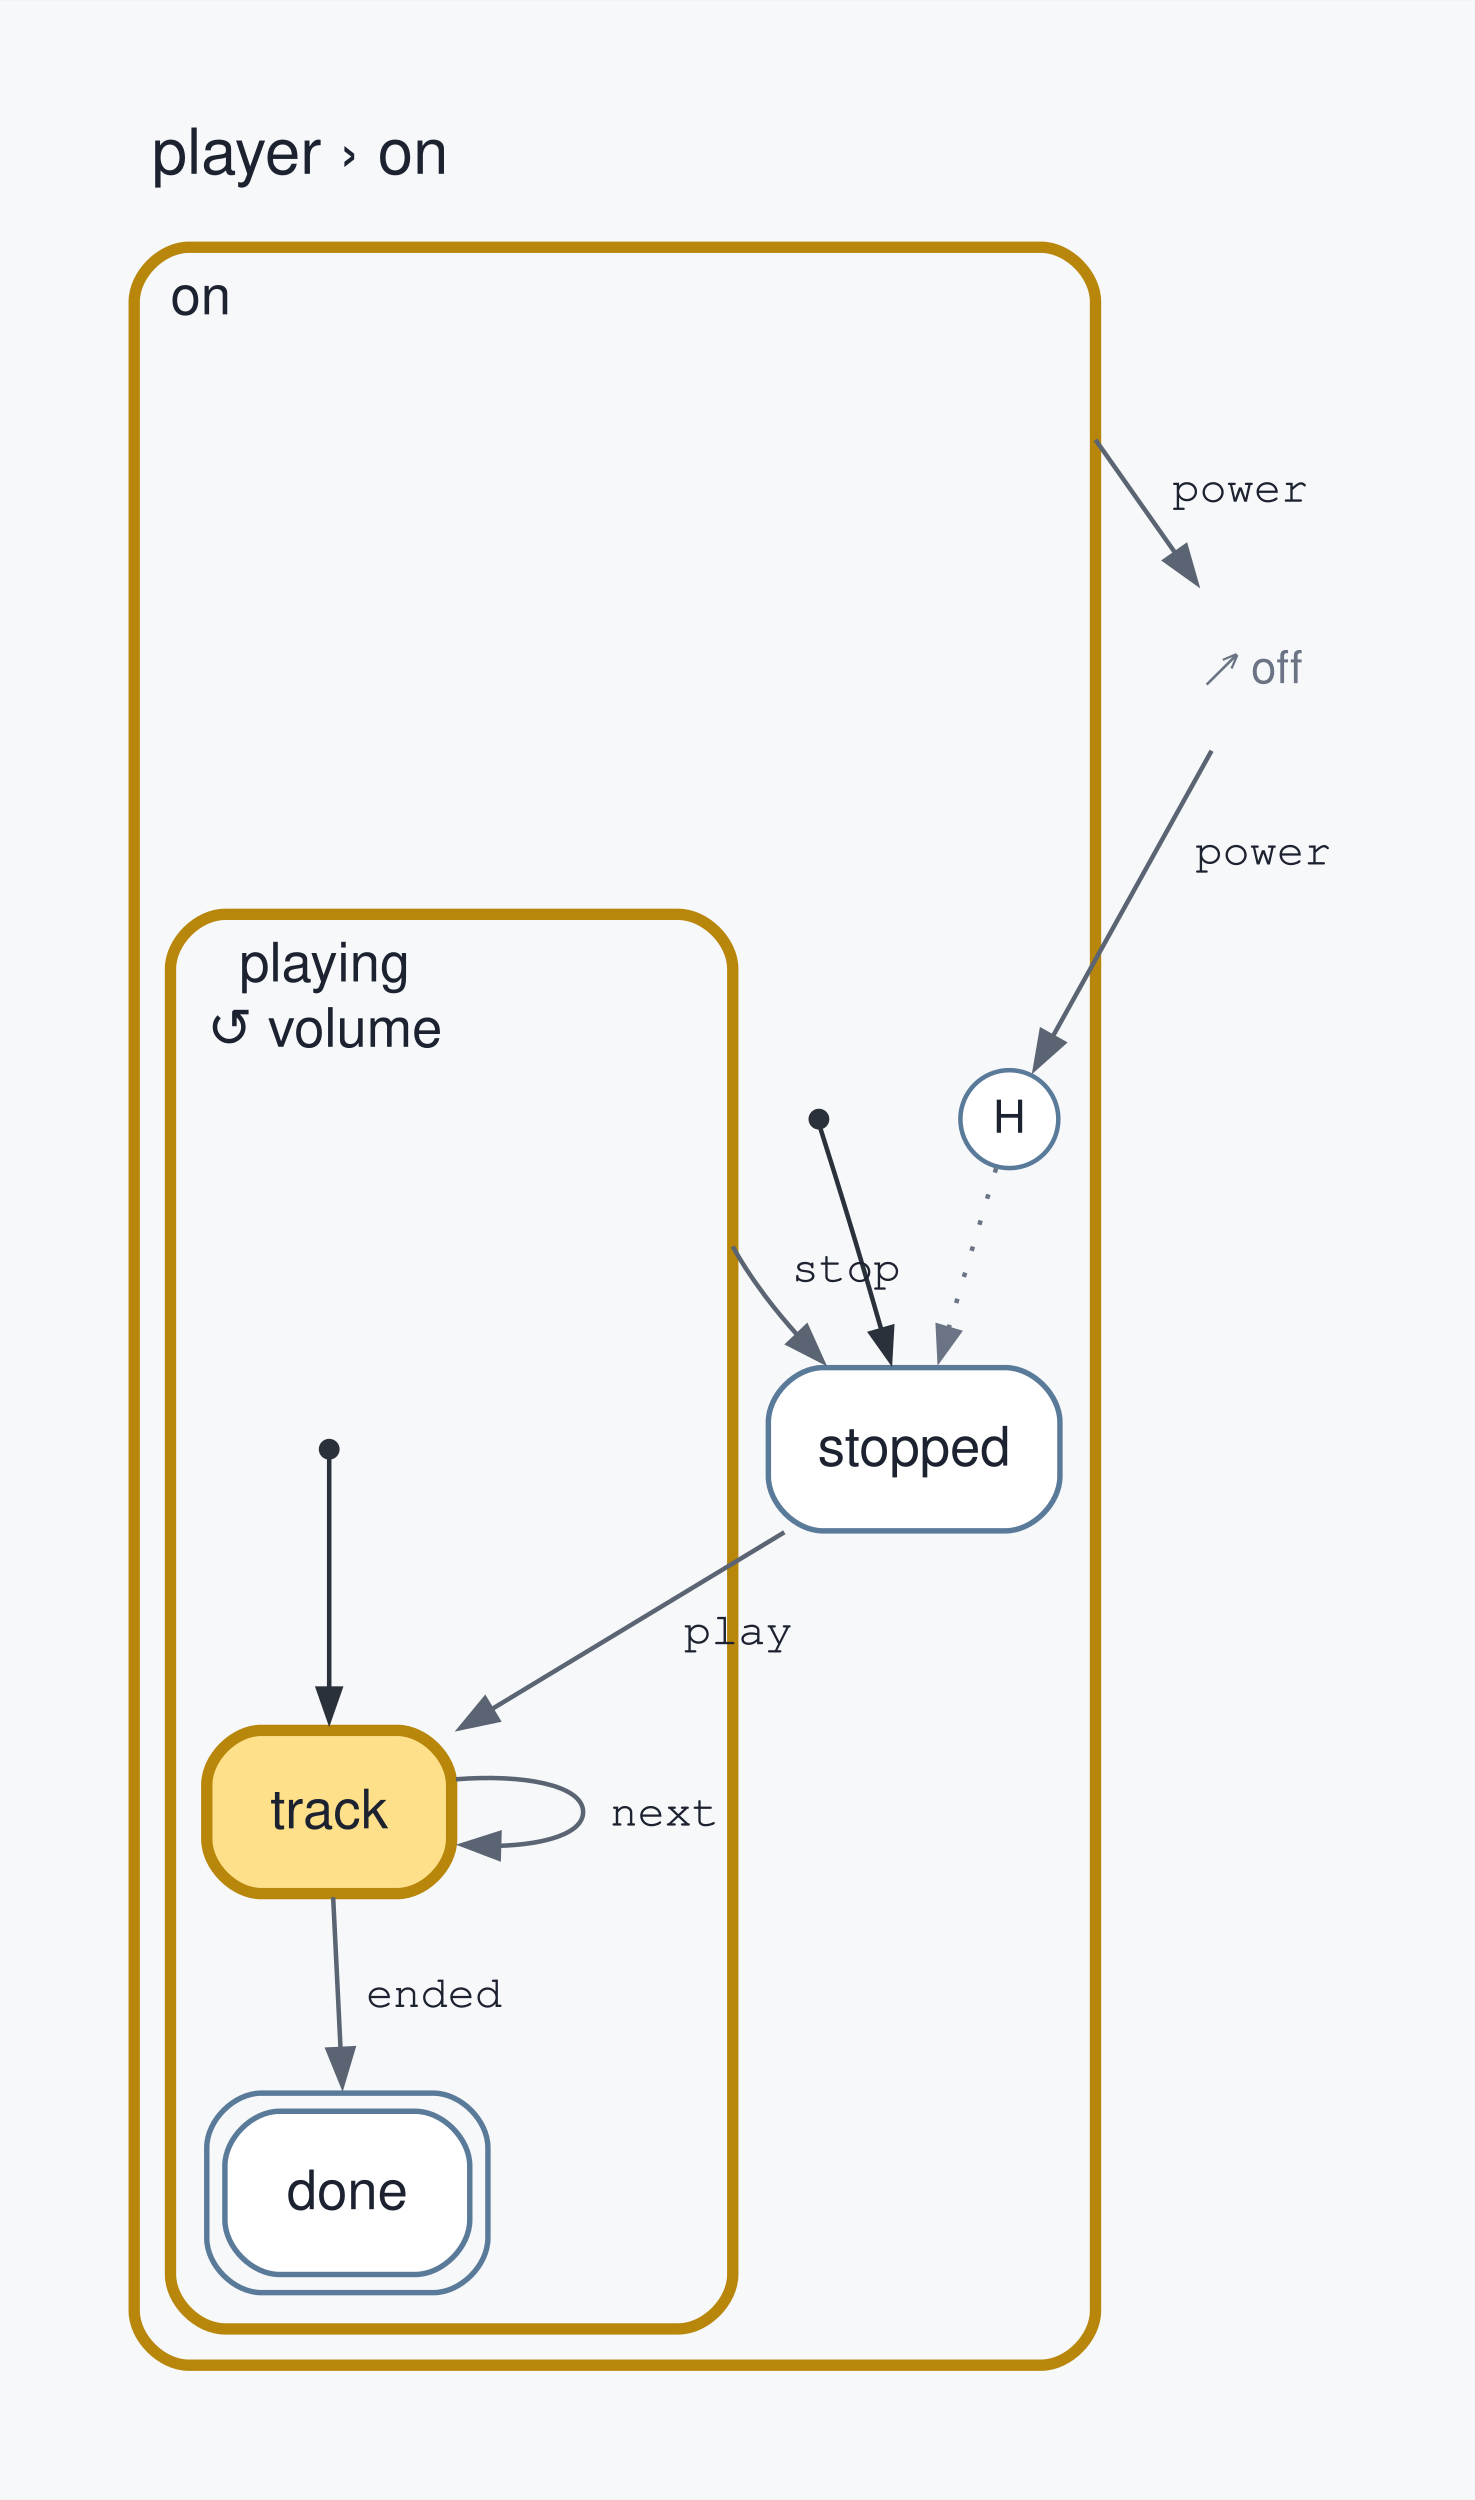
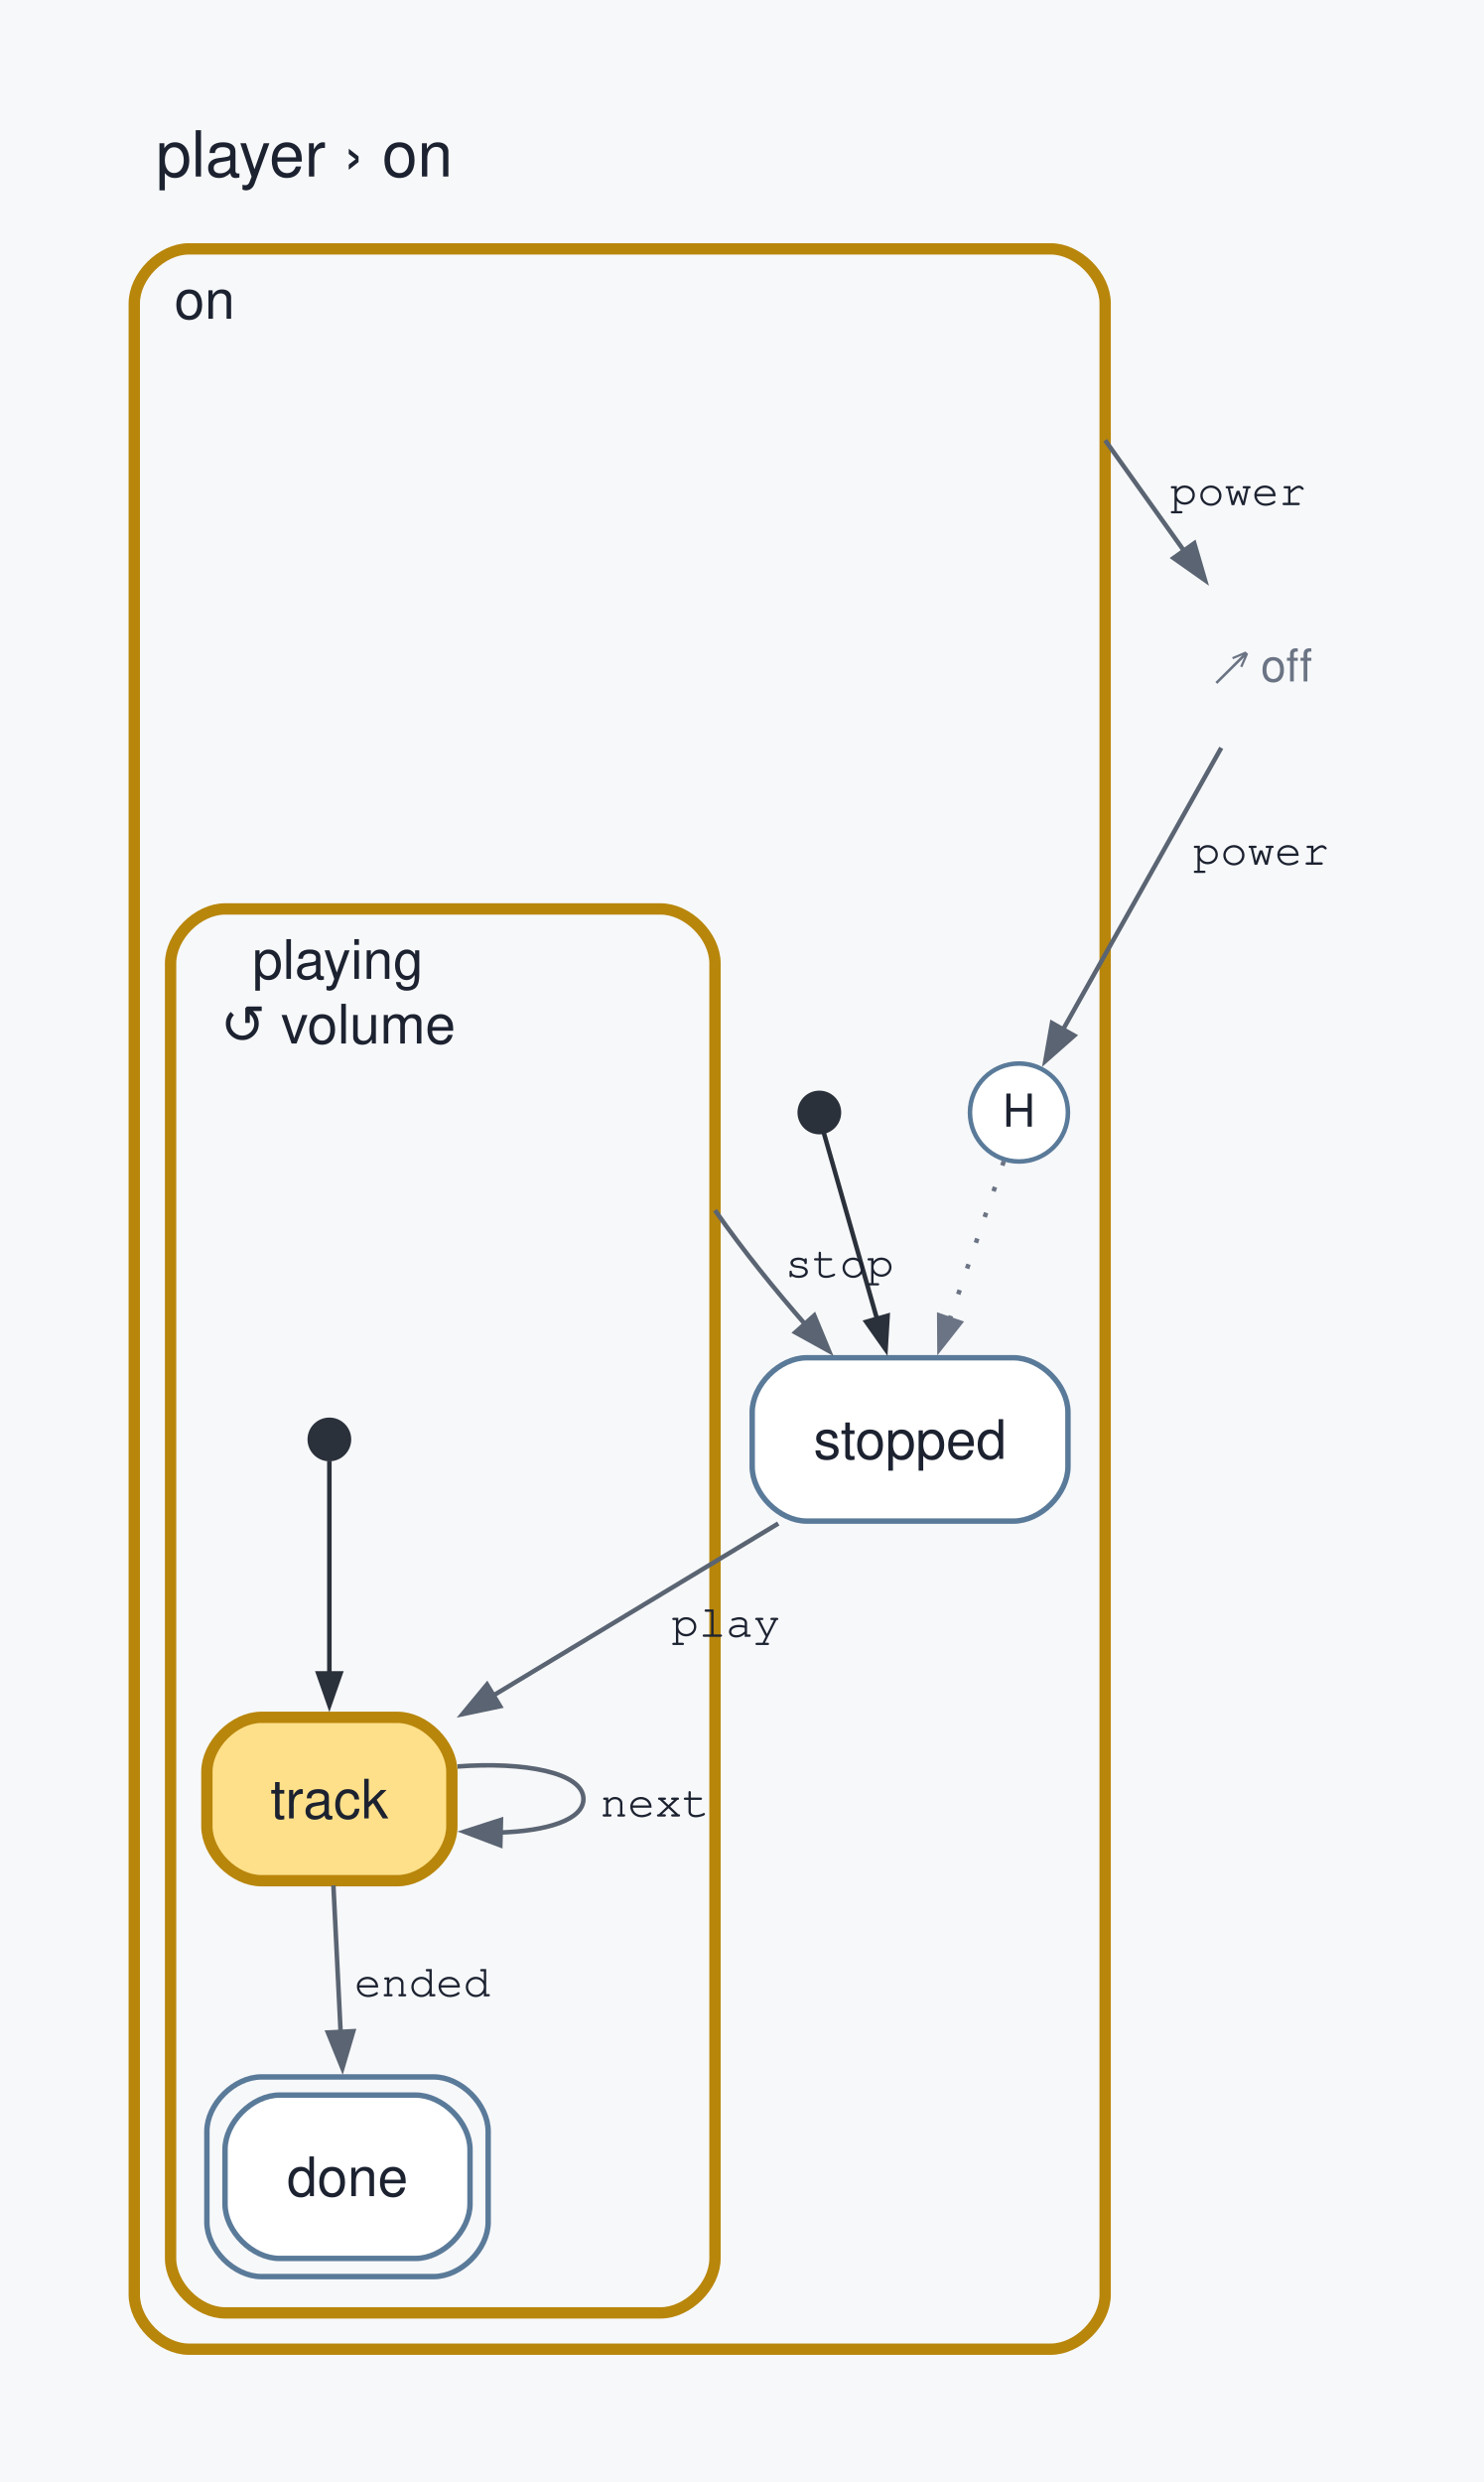
- <svg xmlns="http://www.w3.org/2000/svg" width="325pt" height="551pt" viewBox="0.00 0.00 325.20 551.08">
-   <g id="graph0" class="graph" transform="scale(1 1) rotate(0) translate(21.6 529.48)">
-     <polygon fill="#f7f8fa" stroke="none" points="-21.6,21.6 -21.6,-529.48 303.6,-529.48 303.6,21.6 -21.6,21.6" />
-     <text text-anchor="middle" x="44.58" y="-491.28" font-family="Helvetica,sans-Serif" font-size="14.00" fill="#1c2230">player › on</text>
+ <svg xmlns="http://www.w3.org/2000/svg" width="327pt" height="547pt" viewBox="0.00 0.00 327.00 547.00">
+   <g id="graph0" class="graph" transform="scale(1 1) rotate(0) translate(21.6 525.73)">
+     <polygon fill="#f7f8fa" stroke="none" points="-21.6,21.6 -21.6,-525.73 305.6,-525.73 305.6,21.6 -21.6,21.6" />
+     <text xml:space="preserve" text-anchor="middle" x="45.5" y="-486.83" font-family="Helvetica,sans-Serif" font-size="14.00" fill="#1c2230">player › on</text>
    <g id="state:player/on" class="cluster sv-container">
-       <path fill="#f7f8fa" stroke="#b8860b" stroke-width="2.5" d="M20,-8C20,-8 208,-8 208,-8 214,-8 220,-14 220,-20 220,-20 220,-463.08 220,-463.08 220,-469.08 214,-475.08 208,-475.08 208,-475.08 20,-475.08 20,-475.08 14,-475.08 8,-469.08 8,-463.08 8,-463.08 8,-20 8,-20 8,-14 14,-8 20,-8" />
-       <text text-anchor="middle" x="22.67" y="-460.28" font-family="Helvetica,sans-Serif" font-size="12.00" fill="#1c2230">on</text>
+       <path fill="#f7f8fa" stroke="#b8860b" stroke-width="2.5" d="M20,-8C20,-8 210,-8 210,-8 216,-8 222,-14 222,-20 222,-20 222,-458.88 222,-458.88 222,-464.88 216,-470.88 210,-470.88 210,-470.88 20,-470.88 20,-470.88 14,-470.88 8,-464.88 8,-458.88 8,-458.88 8,-20 8,-20 8,-14 14,-8 20,-8" />
+       <text xml:space="preserve" text-anchor="middle" x="23.5" y="-455.48" font-family="Helvetica,sans-Serif" font-size="12.00" fill="#1c2230">on</text>
    </g>
    <g id="state:on/playing" class="cluster sv-container">
-       <path fill="#f7f8fa" stroke="#b8860b" stroke-width="2.5" d="M28,-16C28,-16 128,-16 128,-16 134,-16 140,-22 140,-28 140,-28 140,-315.96 140,-315.96 140,-321.96 134,-327.96 128,-327.96 128,-327.96 28,-327.96 28,-327.96 22,-327.96 16,-321.96 16,-315.96 16,-315.96 16,-28 16,-28 16,-22 22,-16 28,-16" />
-       <text text-anchor="middle" x="50.01" y="-313.16" font-family="Helvetica,sans-Serif" font-size="12.00" fill="#1c2230">playing</text>
-       <text text-anchor="middle" x="50.01" y="-298.76" font-family="Helvetica,sans-Serif" font-size="12.00" fill="#1c2230">↺ volume</text>
+       <path fill="#f7f8fa" stroke="#b8860b" stroke-width="2.5" d="M28,-16C28,-16 124,-16 124,-16 130,-16 136,-22 136,-28 136,-28 136,-313.41 136,-313.41 136,-319.41 130,-325.41 124,-325.41 124,-325.41 28,-325.41 28,-325.41 22,-325.41 16,-319.41 16,-313.41 16,-313.41 16,-28 16,-28 16,-22 22,-16 28,-16" />
+       <text xml:space="preserve" text-anchor="middle" x="52.88" y="-310.01" font-family="Helvetica,sans-Serif" font-size="12.00" fill="#1c2230">playing</text>
+       <text xml:space="preserve" text-anchor="middle" x="52.88" y="-295.76" font-family="Helvetica,sans-Serif" font-size="12.00" fill="#1c2230">↺ volume</text>
    </g>
    <g id="stub:player/off" class="node sv-stub">
-       <text text-anchor="middle" x="255" y="-378.96" font-family="Helvetica,sans-Serif" font-size="10.00" fill="#6b7484">↗ off</text>
+       <text xml:space="preserve" text-anchor="middle" x="257" y="-375.54" font-family="Helvetica,sans-Serif" font-size="10.00" fill="#6b7484">↗ off</text>
    </g>
    <g id="edge4" class="edge">
-       <path fill="none" stroke="#5a6472" d="M220,-432.62C225.02,-425.49 231.71,-416 237.88,-407.24" />
-       <polygon fill="#5a6472" stroke="#5a6472" points="239.91,-409.22 242.23,-401.07 235.33,-406 239.91,-409.22" />
-       <text text-anchor="middle" x="251.93" y="-418.96" font-family="Courier,monospace" font-size="10.00" fill="#1c2230"> power </text>
+       <path fill="none" stroke="#5a6472" d="M222,-428.7C226.89,-421.85 233.35,-412.8 239.38,-404.34" />
+       <polygon fill="#5a6472" stroke="#5a6472" points="241.64,-406 244.01,-397.87 237.08,-402.75 241.64,-406" />
+       <text xml:space="preserve" text-anchor="middle" x="251.3" y="-414.41" font-family="Courier,monospace" font-size="10.00" fill="#1c2230"> power </text>
    </g>
    <g id="node2" class="node">
-       <ellipse fill="#2b313b" stroke="#2b313b" cx="159" cy="-282.8" rx="1.8" ry="1.8" />
+       <ellipse fill="#2b313b" stroke="#2b313b" cx="159" cy="-280.55" rx="4.32" ry="4.32" />
    </g>
    <g id="state:on/stopped" class="node sv-state">
-       <path fill="#ffffff" stroke="#5a7a99" stroke-width="1.2" d="M200.15,-228C200.15,-228 159.85,-228 159.85,-228 153.85,-228 147.85,-222 147.85,-216 147.85,-216 147.85,-204 147.85,-204 147.85,-198 153.85,-192 159.85,-192 159.85,-192 200.15,-192 200.15,-192 206.15,-192 212.15,-198 212.15,-204 212.15,-204 212.15,-216 212.15,-216 212.15,-222 206.15,-228 200.15,-228" />
-       <text text-anchor="middle" x="180" y="-206.4" font-family="Helvetica,sans-Serif" font-size="12.00" fill="#1c2230">stopped</text>
+       <path fill="#ffffff" stroke="#5a7a99" stroke-width="1.2" d="M201.8,-226.5C201.8,-226.5 156.2,-226.5 156.2,-226.5 150.2,-226.5 144.2,-220.5 144.2,-214.5 144.2,-214.5 144.2,-202.5 144.2,-202.5 144.2,-196.5 150.2,-190.5 156.2,-190.5 156.2,-190.5 201.8,-190.5 201.8,-190.5 207.8,-190.5 213.8,-196.5 213.8,-202.5 213.8,-202.5 213.8,-214.5 213.8,-214.5 213.8,-220.5 207.8,-226.5 201.8,-226.5" />
+       <text xml:space="preserve" text-anchor="middle" x="179" y="-204.22" font-family="Helvetica,sans-Serif" font-size="12.00" fill="#1c2230">stopped</text>
    </g>
    <g id="edge1" class="edge">
-       <path fill="none" stroke="#2b313b" d="M159.31,-280.82C160.4,-277.4 164.09,-265.7 167,-256 168.94,-249.54 170.98,-242.54 172.86,-236.03" />
-       <polygon fill="#2b313b" stroke="#2b313b" points="175.14,-236.98 174.72,-229.57 170.43,-235.62 175.14,-236.98" />
+       <path fill="none" stroke="#2b313b" d="M159.96,-276.17C162.09,-268.72 167.35,-250.32 171.8,-234.73" />
+       <polygon fill="#2b313b" stroke="#2b313b" points="174.05,-235.76 173.61,-228.36 169.34,-234.42 174.05,-235.76" />
    </g>
    <g id="state:on/resume" class="node sv-state">
-       <ellipse fill="#ffffff" stroke="#5a7a99" cx="201" cy="-282.8" rx="10.8" ry="10.8" />
-       <text text-anchor="middle" x="201" y="-279.8" font-family="Helvetica,sans-Serif" font-size="10.00" fill="#1c2230">H</text>
+       <ellipse fill="#ffffff" stroke="#5a7a99" cx="203" cy="-280.55" rx="10.8" ry="10.8" />
+       <text xml:space="preserve" text-anchor="middle" x="203" y="-277.43" font-family="Helvetica,sans-Serif" font-size="10.00" fill="#1c2230">H</text>
    </g>
    <g id="edge3" class="edge">
-       <path fill="none" stroke="#6b7484" stroke-dasharray="1,5" d="M198.08,-271.96C195.37,-262.82 191.22,-248.81 187.57,-236.53" />
-       <polygon fill="#6b7484" stroke="#6b7484" points="189.93,-235.85 185.59,-229.84 185.23,-237.25 189.93,-235.85" />
+       <path fill="none" stroke="#6b7484" stroke-dasharray="1,5" d="M199.66,-269.81C196.59,-260.83 191.88,-247.1 187.74,-235.01" />
+       <polygon fill="#6b7484" stroke="#6b7484" points="190.07,-234.24 185.48,-228.41 185.43,-235.83 190.07,-234.24" />
    </g>
    <g id="state:playing/track" class="node sv-state">
-       <path fill="#ffe08a" stroke="#b8860b" stroke-width="2.5" d="M66,-148C66,-148 36,-148 36,-148 30,-148 24,-142 24,-136 24,-136 24,-124 24,-124 24,-118 30,-112 36,-112 36,-112 66,-112 66,-112 72,-112 78,-118 78,-124 78,-124 78,-136 78,-136 78,-142 72,-148 66,-148" />
-       <text text-anchor="middle" x="51" y="-126.4" font-family="Helvetica,sans-Serif" font-size="12.00" fill="#1c2230">track</text>
+       <path fill="#ffe08a" stroke="#b8860b" stroke-width="2.5" d="M66,-147.25C66,-147.25 36,-147.25 36,-147.25 30,-147.25 24,-141.25 24,-135.25 24,-135.25 24,-123.25 24,-123.25 24,-117.25 30,-111.25 36,-111.25 36,-111.25 66,-111.25 66,-111.25 72,-111.25 78,-117.25 78,-123.25 78,-123.25 78,-135.25 78,-135.25 78,-141.25 72,-147.25 66,-147.25" />
+       <text xml:space="preserve" text-anchor="middle" x="51" y="-124.97" font-family="Helvetica,sans-Serif" font-size="12.00" fill="#1c2230">track</text>
    </g>
    <g id="edge5" class="edge">
-       <path fill="none" stroke="#5a6472" d="M151.37,-191.69C132.32,-180.17 107.15,-164.95 86.78,-152.64" />
-       <polygon fill="#5a6472" stroke="#5a6472" points="88.25,-150.25 79.96,-148.51 85.36,-155.05 88.25,-150.25" />
-       <text text-anchor="middle" x="141.23" y="-167" font-family="Courier,monospace" font-size="10.00" fill="#1c2230"> play </text>
+       <path fill="none" stroke="#5a6472" d="M149.95,-189.97C131.28,-178.7 106.89,-163.98 86.99,-151.97" />
+       <polygon fill="#5a6472" stroke="#5a6472" points="88.64,-149.7 80.35,-147.96 85.75,-154.49 88.64,-149.7" />
+       <text xml:space="preserve" text-anchor="middle" x="138.41" y="-165" font-family="Courier,monospace" font-size="10.00" fill="#1c2230"> play </text>
    </g>
    <g id="edge6" class="edge">
-       <path fill="none" stroke="#5a6472" d="M140,-254.73C141.67,-251.64 143.75,-248.37 146.99,-244 149.28,-240.93 151.84,-237.86 154.5,-234.91" />
-       <polygon fill="#5a6472" stroke="#5a6472" points="156.29,-237.1 159.77,-229.37 152.23,-233.24 156.29,-237.1" />
-       <text text-anchor="middle" x="165" y="-247" font-family="Courier,monospace" font-size="10.00" fill="#1c2230"> stop </text>
+       <path fill="none" stroke="#5a6472" d="M136,-259.01C142.29,-250 149.39,-241.29 155.98,-233.75" />
+       <polygon fill="#5a6472" stroke="#5a6472" points="157.88,-235.82 161.13,-227.99 153.71,-232.09 157.88,-235.82" />
+       <text xml:space="preserve" text-anchor="middle" x="163.44" y="-244.25" font-family="Courier,monospace" font-size="10.00" fill="#1c2230"> stop </text>
    </g>
    <g id="node6" class="node">
-       <ellipse fill="#2b313b" stroke="#2b313b" cx="51" cy="-210" rx="1.8" ry="1.8" />
+       <ellipse fill="#2b313b" stroke="#2b313b" cx="51" cy="-208.5" rx="4.32" ry="4.32" />
    </g>
    <g id="edge2" class="edge">
-       <path fill="none" stroke="#2b313b" d="M51,-207.9C51,-202.38 51,-177.25 51,-157.2" />
-       <polygon fill="#2b313b" stroke="#2b313b" points="53.45,-157.22 51,-150.22 48.55,-157.22 53.45,-157.22" />
+       <path fill="none" stroke="#2b313b" d="M51,-203.77C51,-195.33 51,-174.11 51,-156.63" />
+       <polygon fill="#2b313b" stroke="#2b313b" points="53.45,-156.93 51,-149.93 48.55,-156.93 53.45,-156.93" />
    </g>
    <g id="edge7" class="edge">
-       <path fill="none" stroke="#5a6472" d="M78.95,-137.21C93.66,-138.38 107,-135.98 107,-130 107,-125.33 98.86,-122.84 88.28,-122.53" />
-       <polygon fill="#5a6472" stroke="#5a6472" points="88.38,-119.73 80.46,-122.75 88.54,-125.33 88.38,-119.73" />
-       <text text-anchor="middle" x="125" y="-127" font-family="Courier,monospace" font-size="10.00" fill="#1c2230"> next </text>
+       <path fill="none" stroke="#5a6472" d="M79.24,-136.42C93.84,-137.52 107,-135.13 107,-129.25 107,-124.65 98.97,-122.19 88.49,-121.86" />
+       <polygon fill="#5a6472" stroke="#5a6472" points="88.68,-119.05 80.75,-122.05 88.82,-124.65 88.68,-119.05" />
+       <text xml:space="preserve" text-anchor="middle" x="122.75" y="-125.38" font-family="Courier,monospace" font-size="10.00" fill="#1c2230"> next </text>
    </g>
    <g id="state:playing/done" class="node sv-state">
      <path fill="#ffffff" stroke="#5a7a99" stroke-width="1.2" d="M70,-64C70,-64 40,-64 40,-64 34,-64 28,-58 28,-52 28,-52 28,-40 28,-40 28,-34 34,-28 40,-28 40,-28 70,-28 70,-28 76,-28 82,-34 82,-40 82,-40 82,-52 82,-52 82,-58 76,-64 70,-64" />
      <path fill="none" stroke="#5a7a99" stroke-width="1.2" d="M74,-68C74,-68 36,-68 36,-68 30,-68 24,-62 24,-56 24,-56 24,-36 24,-36 24,-30 30,-24 36,-24 36,-24 74,-24 74,-24 80,-24 86,-30 86,-36 86,-36 86,-56 86,-56 86,-62 80,-68 74,-68" />
-       <text text-anchor="middle" x="55" y="-42.4" font-family="Helvetica,sans-Serif" font-size="12.00" fill="#1c2230">done</text>
+       <text xml:space="preserve" text-anchor="middle" x="55" y="-41.73" font-family="Helvetica,sans-Serif" font-size="12.00" fill="#1c2230">done</text>
    </g>
    <g id="edge8" class="edge">
-       <path fill="none" stroke="#5a6472" d="M51.87,-111.21C52.35,-101.34 52.96,-88.81 53.52,-77.44" />
-       <polygon fill="#5a6472" stroke="#5a6472" points="56.3,-77.89 53.89,-69.76 50.7,-77.61 56.3,-77.89" />
-       <text text-anchor="middle" x="74.12" y="-87" font-family="Courier,monospace" font-size="10.00" fill="#1c2230"> ended </text>
+       <path fill="none" stroke="#5a6472" d="M51.89,-110.22C52.36,-100.67 52.95,-88.69 53.49,-77.72" />
+       <polygon fill="#5a6472" stroke="#5a6472" points="56.27,-78.08 53.87,-69.95 50.68,-77.8 56.27,-78.08" />
+       <text xml:space="preserve" text-anchor="middle" x="71.49" y="-85.75" font-family="Courier,monospace" font-size="10.00" fill="#1c2230"> ended </text>
    </g>
    <g id="edge9" class="edge">
-       <path fill="none" stroke="#5a6472" d="M245.59,-364.04C235.76,-346.35 220.42,-318.75 210.54,-300.97" />
-       <polygon fill="#5a6472" stroke="#5a6472" points="213,-299.63 206.67,-294 208.11,-302.35 213,-299.63" />
-       <text text-anchor="middle" x="257" y="-338.96" font-family="Courier,monospace" font-size="10.00" fill="#1c2230"> power </text>
+       <path fill="none" stroke="#5a6472" d="M247.59,-360.92C237.82,-343.52 222.58,-316.41 212.7,-298.81" />
+       <polygon fill="#5a6472" stroke="#5a6472" points="215.18,-297.5 208.82,-291.9 210.29,-300.25 215.18,-297.5" />
+       <text xml:space="preserve" text-anchor="middle" x="256.37" y="-335.16" font-family="Courier,monospace" font-size="10.00" fill="#1c2230"> power </text>
    </g>
  </g>
</svg>
